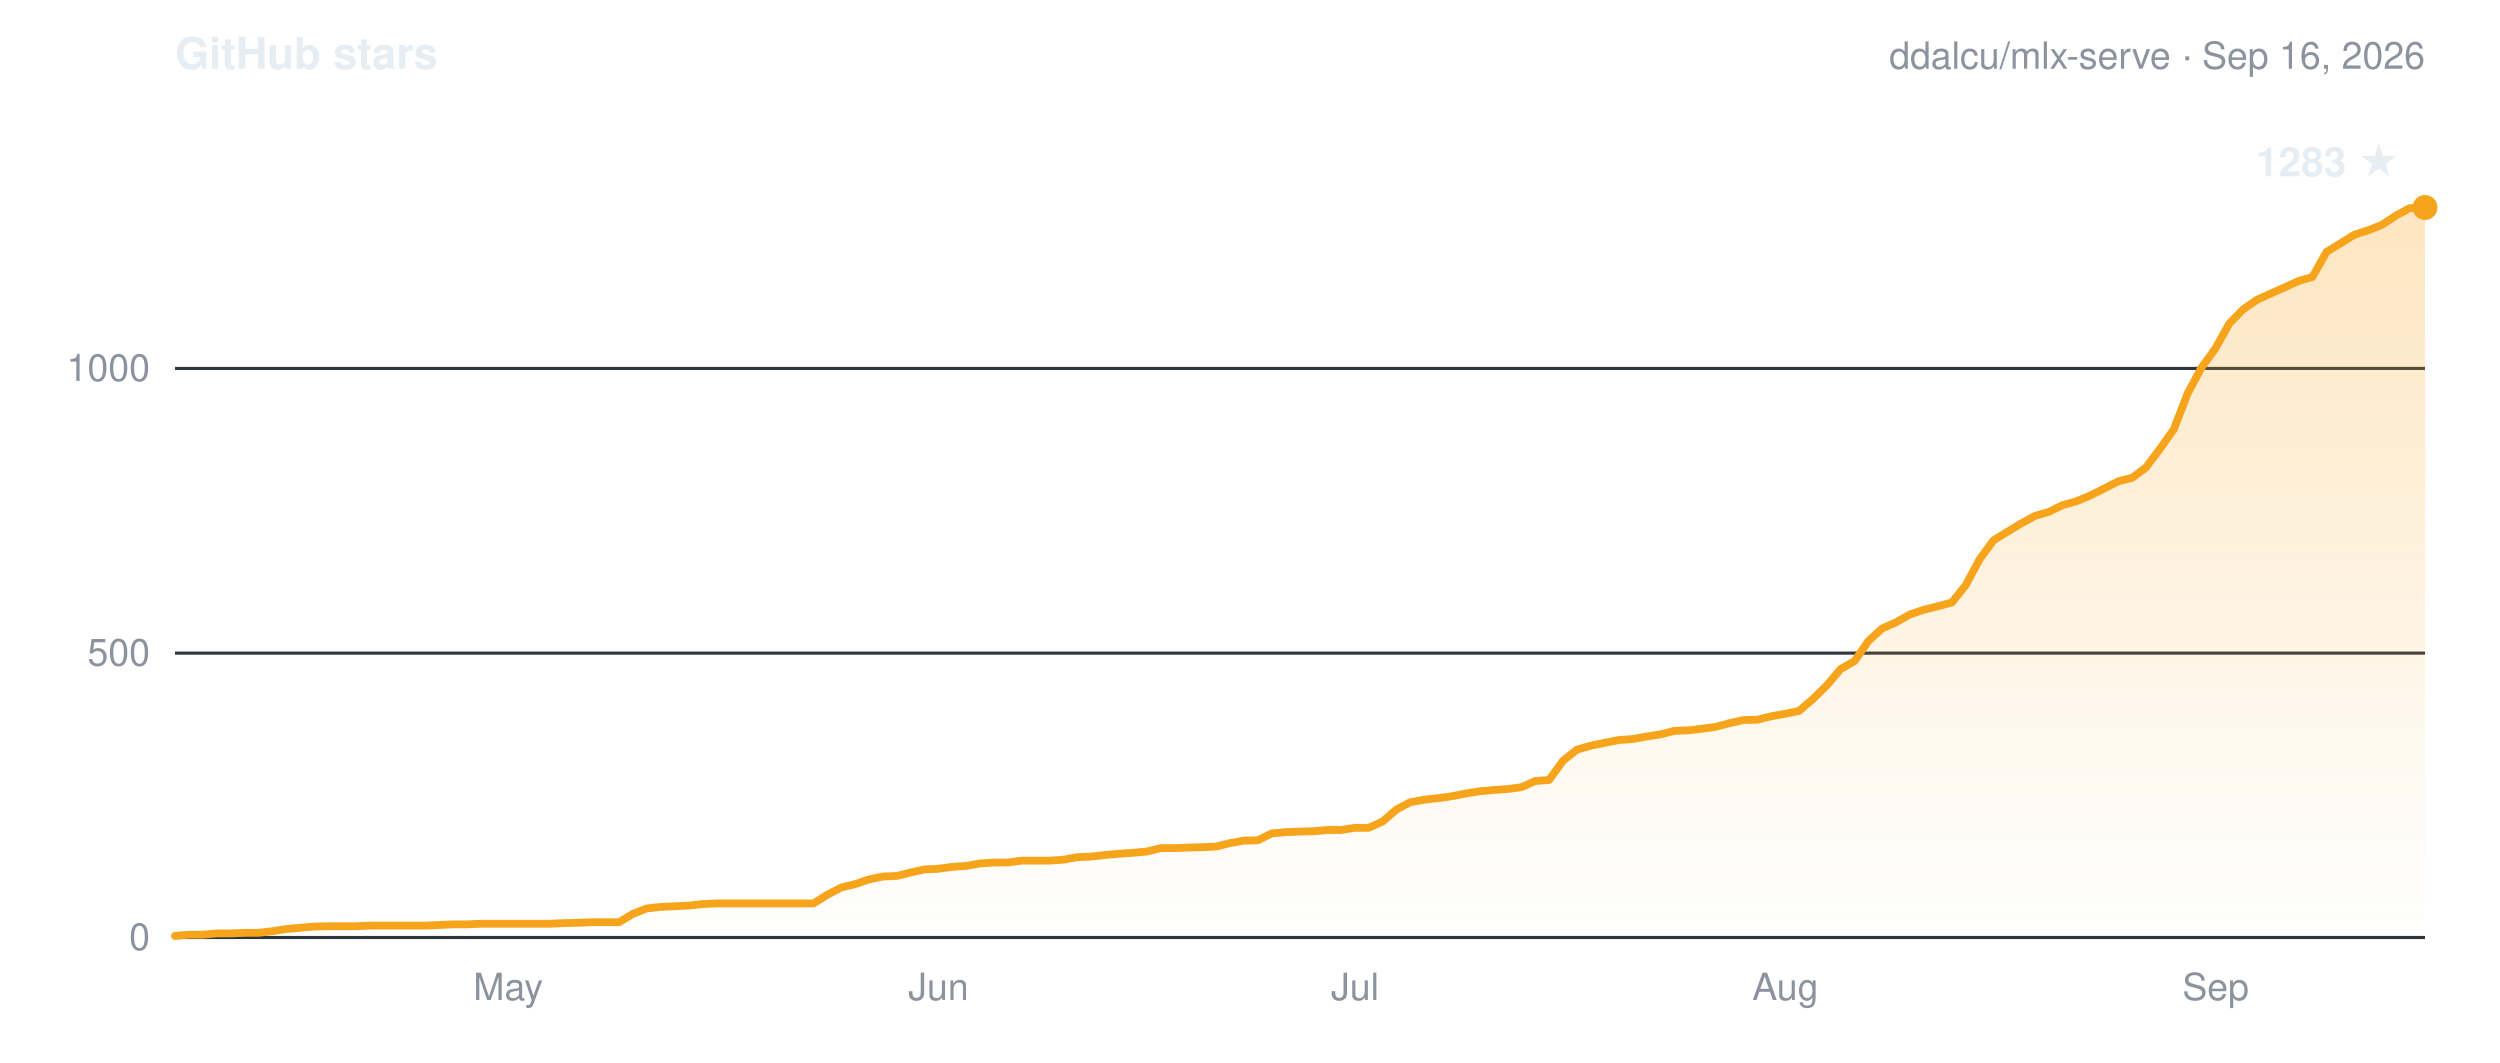
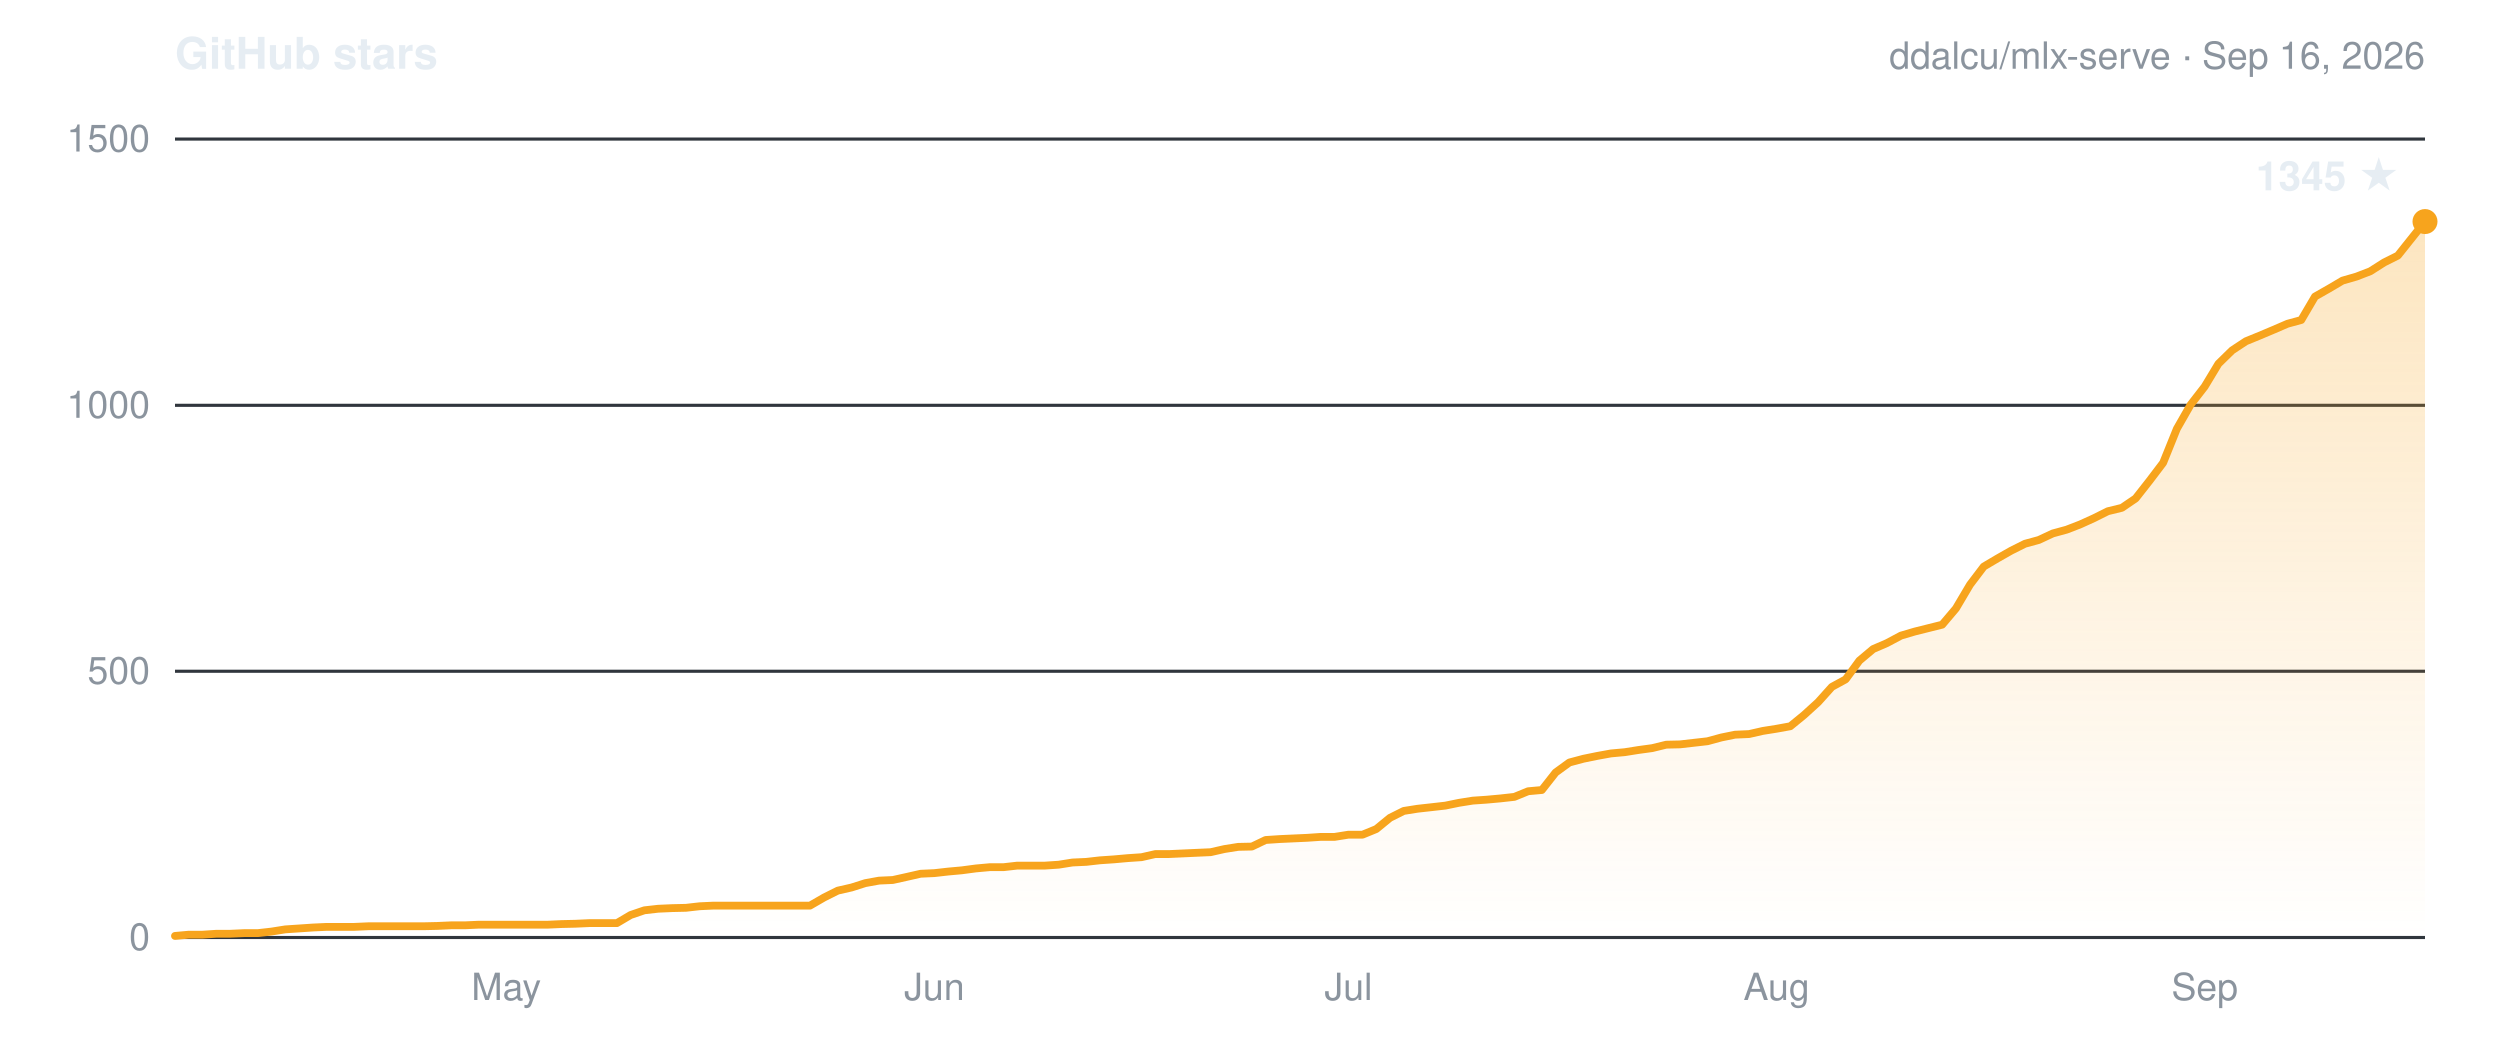
<svg xmlns="http://www.w3.org/2000/svg" viewBox="0 0 800 340" font-family="-apple-system,'Segoe UI',Helvetica,Arial,sans-serif">
  <defs>
    <linearGradient id="g" x1="0" y1="0" x2="0" y2="1">
      <stop offset="0" stop-color="#f7a41d" stop-opacity="0.28" />
      <stop offset="1" stop-color="#f7a41d" stop-opacity="0" />
    </linearGradient>
  </defs>
  <text x="56" y="22" font-size="14" font-weight="600" fill="#e6edf3">GitHub stars</text>
  <text x="776" y="22" font-size="12" text-anchor="end" fill="#8b949e">ddalcu/mlx-serve · Sep 16, 2026</text>
  <line x1="56" y1="300.0" x2="776" y2="300.0" stroke="#30363d" stroke-width="1" />
  <text x="48" y="304.0" font-size="12" text-anchor="end" fill="#8b949e">0</text>
-   <line x1="56" y1="209.0" x2="776" y2="209.0" stroke="#30363d" stroke-width="1" />
-   <text x="48" y="213.0" font-size="12" text-anchor="end" fill="#8b949e">500</text>
-   <line x1="56" y1="117.9" x2="776" y2="117.9" stroke="#30363d" stroke-width="1" />
-   <text x="48" y="121.9" font-size="12" text-anchor="end" fill="#8b949e">1000</text>
-   <text x="162.6" y="320" font-size="12" text-anchor="middle" fill="#8b949e">May</text>
-   <text x="300.3" y="320" font-size="12" text-anchor="middle" fill="#8b949e">Jun</text>
-   <text x="433.6" y="320" font-size="12" text-anchor="middle" fill="#8b949e">Jul</text>
-   <text x="571.3" y="320" font-size="12" text-anchor="middle" fill="#8b949e">Aug</text>
-   <text x="709.0" y="320" font-size="12" text-anchor="middle" fill="#8b949e">Sep</text>
-   <polygon points="56,300.0 56.0,299.5 60.4,299.1 64.9,299.1 69.3,298.7 73.8,298.7 78.2,298.5 82.7,298.5 87.1,298.0 91.5,297.3 96.0,296.9 100.4,296.5 104.9,296.4 109.3,296.4 113.7,296.4 118.2,296.2 122.6,296.2 127.1,296.2 131.5,296.2 136.0,296.2 140.4,296.0 144.8,295.8 149.3,295.8 153.7,295.6 158.2,295.6 162.6,295.6 167.0,295.6 171.5,295.6 175.9,295.6 180.4,295.4 184.8,295.3 189.3,295.1 193.7,295.1 198.1,295.1 202.6,292.4 207.0,290.7 211.5,290.2 215.9,290.0 220.3,289.8 224.8,289.3 229.2,289.1 233.7,289.1 238.1,289.1 242.6,289.1 247.0,289.1 251.4,289.1 255.9,289.1 260.3,289.1 264.8,286.3 269.2,284.0 273.7,282.9 278.1,281.4 282.5,280.5 287.0,280.3 291.4,279.2 295.9,278.2 300.3,278.0 304.7,277.4 309.2,277.1 313.6,276.3 318.1,276.0 322.5,276.0 327.0,275.4 331.4,275.4 335.8,275.4 340.3,275.1 344.7,274.3 349.2,274.1 353.6,273.6 358.0,273.2 362.5,272.9 366.9,272.5 371.4,271.4 375.8,271.4 380.3,271.2 384.7,271.1 389.1,270.9 393.6,269.8 398.0,269.0 402.5,268.9 406.9,266.7 411.3,266.3 415.8,266.1 420.2,266.0 424.7,265.6 429.1,265.6 433.6,264.9 438.0,264.9 442.4,262.9 446.9,259.0 451.3,256.7 455.8,255.9 460.2,255.4 464.6,254.8 469.1,253.9 473.5,253.2 478.0,252.8 482.4,252.5 486.9,251.9 491.3,249.9 495.7,249.6 500.2,243.4 504.6,239.9 509.1,238.6 513.5,237.7 518.0,236.8 522.4,236.5 526.8,235.7 531.3,235.0 535.7,233.9 540.2,233.7 544.6,233.2 549.0,232.6 553.5,231.4 557.9,230.4 562.4,230.3 566.8,229.2 571.3,228.4 575.7,227.5 580.1,223.7 584.6,219.3 589.0,214.1 593.5,211.5 597.9,205.1 602.3,201.1 606.8,199.1 611.2,196.6 615.7,195.1 620.1,194.0 624.6,192.8 629.0,187.3 633.4,179.1 637.9,172.9 642.3,170.2 646.8,167.5 651.2,165.1 655.6,163.8 660.1,161.6 664.5,160.4 669.0,158.5 673.4,156.3 677.9,154.0 682.3,152.9 686.7,149.6 691.2,143.6 695.6,137.4 700.1,125.8 704.5,117.6 709.0,111.4 713.4,103.5 717.8,99.0 722.3,95.9 726.7,93.9 731.2,91.9 735.6,89.9 740.0,88.6 744.5,80.6 748.9,77.9 753.4,75.1 757.8,73.7 762.3,71.9 766.7,69.0 771.1,66.6 776.0,66.4 776.0,300.0" fill="url(#g)" />
-   <polyline points="56.0,299.5 60.4,299.1 64.9,299.1 69.3,298.7 73.8,298.7 78.2,298.5 82.7,298.5 87.1,298.0 91.5,297.3 96.0,296.9 100.4,296.5 104.9,296.4 109.3,296.4 113.7,296.4 118.2,296.2 122.6,296.2 127.1,296.2 131.5,296.2 136.0,296.2 140.4,296.0 144.8,295.8 149.3,295.8 153.7,295.6 158.2,295.6 162.6,295.6 167.0,295.6 171.5,295.6 175.9,295.6 180.4,295.4 184.8,295.3 189.3,295.1 193.7,295.1 198.1,295.1 202.6,292.4 207.0,290.7 211.5,290.2 215.9,290.0 220.3,289.8 224.8,289.3 229.2,289.1 233.7,289.1 238.1,289.1 242.6,289.1 247.0,289.1 251.4,289.1 255.9,289.1 260.3,289.1 264.8,286.3 269.2,284.0 273.7,282.9 278.1,281.4 282.5,280.5 287.0,280.3 291.4,279.2 295.9,278.2 300.3,278.0 304.7,277.4 309.2,277.1 313.6,276.3 318.1,276.0 322.5,276.0 327.0,275.4 331.4,275.4 335.8,275.4 340.3,275.1 344.7,274.3 349.2,274.1 353.6,273.6 358.0,273.2 362.5,272.9 366.9,272.5 371.4,271.4 375.8,271.4 380.3,271.2 384.7,271.1 389.1,270.9 393.6,269.8 398.0,269.0 402.5,268.9 406.9,266.7 411.3,266.3 415.8,266.1 420.2,266.0 424.7,265.6 429.1,265.6 433.6,264.9 438.0,264.9 442.4,262.9 446.9,259.0 451.3,256.7 455.8,255.9 460.2,255.4 464.6,254.8 469.1,253.9 473.5,253.2 478.0,252.8 482.4,252.5 486.9,251.9 491.3,249.9 495.7,249.6 500.2,243.4 504.6,239.9 509.1,238.6 513.5,237.7 518.0,236.8 522.4,236.5 526.8,235.7 531.3,235.0 535.7,233.9 540.2,233.7 544.6,233.2 549.0,232.6 553.5,231.4 557.9,230.4 562.4,230.3 566.8,229.2 571.3,228.4 575.7,227.5 580.1,223.7 584.6,219.3 589.0,214.1 593.5,211.5 597.9,205.1 602.3,201.1 606.8,199.1 611.2,196.6 615.7,195.1 620.1,194.0 624.6,192.8 629.0,187.3 633.4,179.1 637.9,172.9 642.3,170.2 646.8,167.5 651.2,165.1 655.6,163.8 660.1,161.6 664.5,160.4 669.0,158.5 673.4,156.3 677.9,154.0 682.3,152.9 686.7,149.6 691.2,143.6 695.6,137.4 700.1,125.8 704.5,117.6 709.0,111.4 713.4,103.5 717.8,99.0 722.3,95.9 726.7,93.9 731.2,91.9 735.6,89.9 740.0,88.6 744.5,80.6 748.9,77.9 753.4,75.1 757.8,73.7 762.3,71.9 766.7,69.0 771.1,66.6 776.0,66.4" fill="none" stroke="#f7a41d" stroke-width="2.5" stroke-linejoin="round" stroke-linecap="round" />
-   <circle cx="776.0" cy="66.4" r="4" fill="#f7a41d" />
-   <text x="768.0" y="56.4" font-size="13" font-weight="600" text-anchor="end" fill="#e6edf3">1283 ★</text>
+   <line x1="56" y1="214.8" x2="776" y2="214.8" stroke="#30363d" stroke-width="1" />
+   <text x="48" y="218.8" font-size="12" text-anchor="end" fill="#8b949e">500</text>
+   <line x1="56" y1="129.7" x2="776" y2="129.7" stroke="#30363d" stroke-width="1" />
+   <text x="48" y="133.7" font-size="12" text-anchor="end" fill="#8b949e">1000</text>
+   <line x1="56" y1="44.5" x2="776" y2="44.5" stroke="#30363d" stroke-width="1" />
+   <text x="48" y="48.5" font-size="12" text-anchor="end" fill="#8b949e">1500</text>
+   <text x="162.0" y="320" font-size="12" text-anchor="middle" fill="#8b949e">May</text>
+   <text x="299.0" y="320" font-size="12" text-anchor="middle" fill="#8b949e">Jun</text>
+   <text x="431.5" y="320" font-size="12" text-anchor="middle" fill="#8b949e">Jul</text>
+   <text x="568.5" y="320" font-size="12" text-anchor="middle" fill="#8b949e">Aug</text>
+   <text x="705.5" y="320" font-size="12" text-anchor="middle" fill="#8b949e">Sep</text>
+   <polygon points="56,300.0 56.0,299.5 60.4,299.1 64.8,299.1 69.3,298.8 73.7,298.8 78.1,298.6 82.5,298.6 86.9,298.1 91.3,297.4 95.8,297.1 100.2,296.8 104.6,296.6 109.0,296.6 113.4,296.6 117.9,296.4 122.3,296.4 126.7,296.4 131.1,296.4 135.5,296.4 139.9,296.3 144.4,296.1 148.8,296.1 153.2,295.9 157.6,295.9 162.0,295.9 166.5,295.9 170.9,295.9 175.3,295.9 179.7,295.7 184.1,295.6 188.5,295.4 193.0,295.4 197.4,295.4 201.8,292.8 206.2,291.3 210.6,290.8 215.1,290.6 219.5,290.5 223.9,290.0 228.3,289.8 232.7,289.8 237.1,289.8 241.6,289.8 246.0,289.8 250.4,289.8 254.8,289.8 259.2,289.8 263.7,287.2 268.1,285.0 272.5,284.0 276.9,282.6 281.3,281.8 285.7,281.6 290.2,280.6 294.6,279.6 299.0,279.4 303.4,278.9 307.8,278.5 312.3,277.9 316.7,277.5 321.1,277.5 325.5,277.0 329.9,277.0 334.3,277.0 338.8,276.7 343.2,276.0 347.6,275.8 352.0,275.3 356.4,275.0 360.9,274.6 365.3,274.3 369.7,273.3 374.1,273.3 378.5,273.1 382.9,272.9 387.4,272.7 391.8,271.7 396.2,271.0 400.6,270.9 405.0,268.8 409.5,268.5 413.9,268.3 418.3,268.1 422.7,267.8 427.1,267.8 431.5,267.1 436.0,267.1 440.4,265.3 444.8,261.7 449.2,259.5 453.6,258.8 458.1,258.3 462.5,257.8 466.9,256.9 471.3,256.2 475.7,255.9 480.1,255.5 484.6,255.0 489.0,253.2 493.4,252.8 497.8,247.2 502.2,244.0 506.7,242.8 511.1,241.9 515.5,241.1 519.9,240.7 524.3,240.0 528.7,239.4 533.2,238.3 537.6,238.2 542.0,237.7 546.4,237.2 550.8,236.0 555.2,235.1 559.7,234.9 564.1,233.9 568.5,233.2 572.9,232.4 577.3,228.8 581.8,224.7 586.2,219.8 590.6,217.4 595.0,211.4 599.4,207.7 603.8,205.8 608.3,203.4 612.7,202.1 617.1,201.0 621.5,199.9 625.9,194.7 630.4,187.1 634.8,181.3 639.2,178.7 643.6,176.2 648.0,174.0 652.4,172.8 656.9,170.7 661.3,169.5 665.7,167.8 670.1,165.8 674.5,163.6 679.0,162.5 683.4,159.5 687.8,153.9 692.2,148.1 696.6,137.2 701.0,129.5 705.5,123.7 709.9,116.4 714.3,112.1 718.7,109.2 723.1,107.4 727.6,105.5 732.0,103.6 736.4,102.4 740.8,94.9 745.2,92.4 749.6,89.8 754.1,88.5 758.5,86.8 762.9,84.0 767.3,81.8 776.0,70.9 776.0,300.0" fill="url(#g)" />
+   <polyline points="56.0,299.5 60.4,299.1 64.8,299.1 69.3,298.8 73.7,298.8 78.1,298.6 82.5,298.6 86.9,298.1 91.3,297.4 95.8,297.1 100.2,296.8 104.6,296.6 109.0,296.6 113.4,296.6 117.9,296.4 122.3,296.4 126.7,296.4 131.1,296.4 135.5,296.4 139.9,296.3 144.4,296.1 148.8,296.1 153.2,295.9 157.6,295.9 162.0,295.9 166.5,295.9 170.9,295.9 175.3,295.9 179.7,295.7 184.1,295.6 188.5,295.4 193.0,295.4 197.4,295.4 201.8,292.8 206.2,291.3 210.6,290.8 215.1,290.6 219.5,290.5 223.9,290.0 228.3,289.8 232.7,289.8 237.1,289.8 241.6,289.8 246.0,289.8 250.4,289.8 254.8,289.8 259.2,289.8 263.7,287.2 268.1,285.0 272.5,284.0 276.9,282.6 281.3,281.8 285.7,281.6 290.2,280.6 294.6,279.6 299.0,279.4 303.4,278.9 307.8,278.5 312.3,277.9 316.7,277.5 321.1,277.5 325.5,277.0 329.9,277.0 334.3,277.0 338.8,276.7 343.2,276.0 347.6,275.8 352.0,275.3 356.4,275.0 360.9,274.6 365.3,274.3 369.7,273.3 374.1,273.3 378.5,273.1 382.9,272.9 387.4,272.7 391.8,271.7 396.2,271.0 400.6,270.9 405.0,268.8 409.5,268.5 413.9,268.3 418.3,268.1 422.7,267.8 427.1,267.8 431.5,267.1 436.0,267.1 440.4,265.3 444.8,261.7 449.2,259.5 453.6,258.8 458.1,258.3 462.5,257.8 466.9,256.9 471.3,256.2 475.7,255.9 480.1,255.5 484.6,255.0 489.0,253.2 493.4,252.8 497.8,247.2 502.2,244.0 506.7,242.8 511.1,241.9 515.5,241.1 519.9,240.7 524.3,240.0 528.7,239.4 533.2,238.3 537.6,238.2 542.0,237.7 546.4,237.2 550.8,236.0 555.2,235.1 559.7,234.9 564.1,233.9 568.5,233.2 572.9,232.4 577.3,228.8 581.8,224.7 586.2,219.8 590.6,217.4 595.0,211.4 599.4,207.7 603.8,205.8 608.3,203.4 612.7,202.1 617.1,201.0 621.5,199.9 625.9,194.7 630.4,187.1 634.8,181.3 639.2,178.7 643.6,176.2 648.0,174.0 652.4,172.8 656.9,170.7 661.3,169.5 665.7,167.8 670.1,165.8 674.5,163.6 679.0,162.5 683.4,159.5 687.8,153.9 692.2,148.1 696.6,137.2 701.0,129.5 705.5,123.7 709.9,116.4 714.3,112.1 718.7,109.2 723.1,107.4 727.6,105.5 732.0,103.6 736.4,102.4 740.8,94.9 745.2,92.4 749.6,89.8 754.1,88.5 758.5,86.8 762.9,84.0 767.3,81.8 776.0,70.9" fill="none" stroke="#f7a41d" stroke-width="2.5" stroke-linejoin="round" stroke-linecap="round" />
+   <circle cx="776.0" cy="70.9" r="4" fill="#f7a41d" />
+   <text x="768.0" y="60.9" font-size="13" font-weight="600" text-anchor="end" fill="#e6edf3">1345 ★</text>
</svg>
